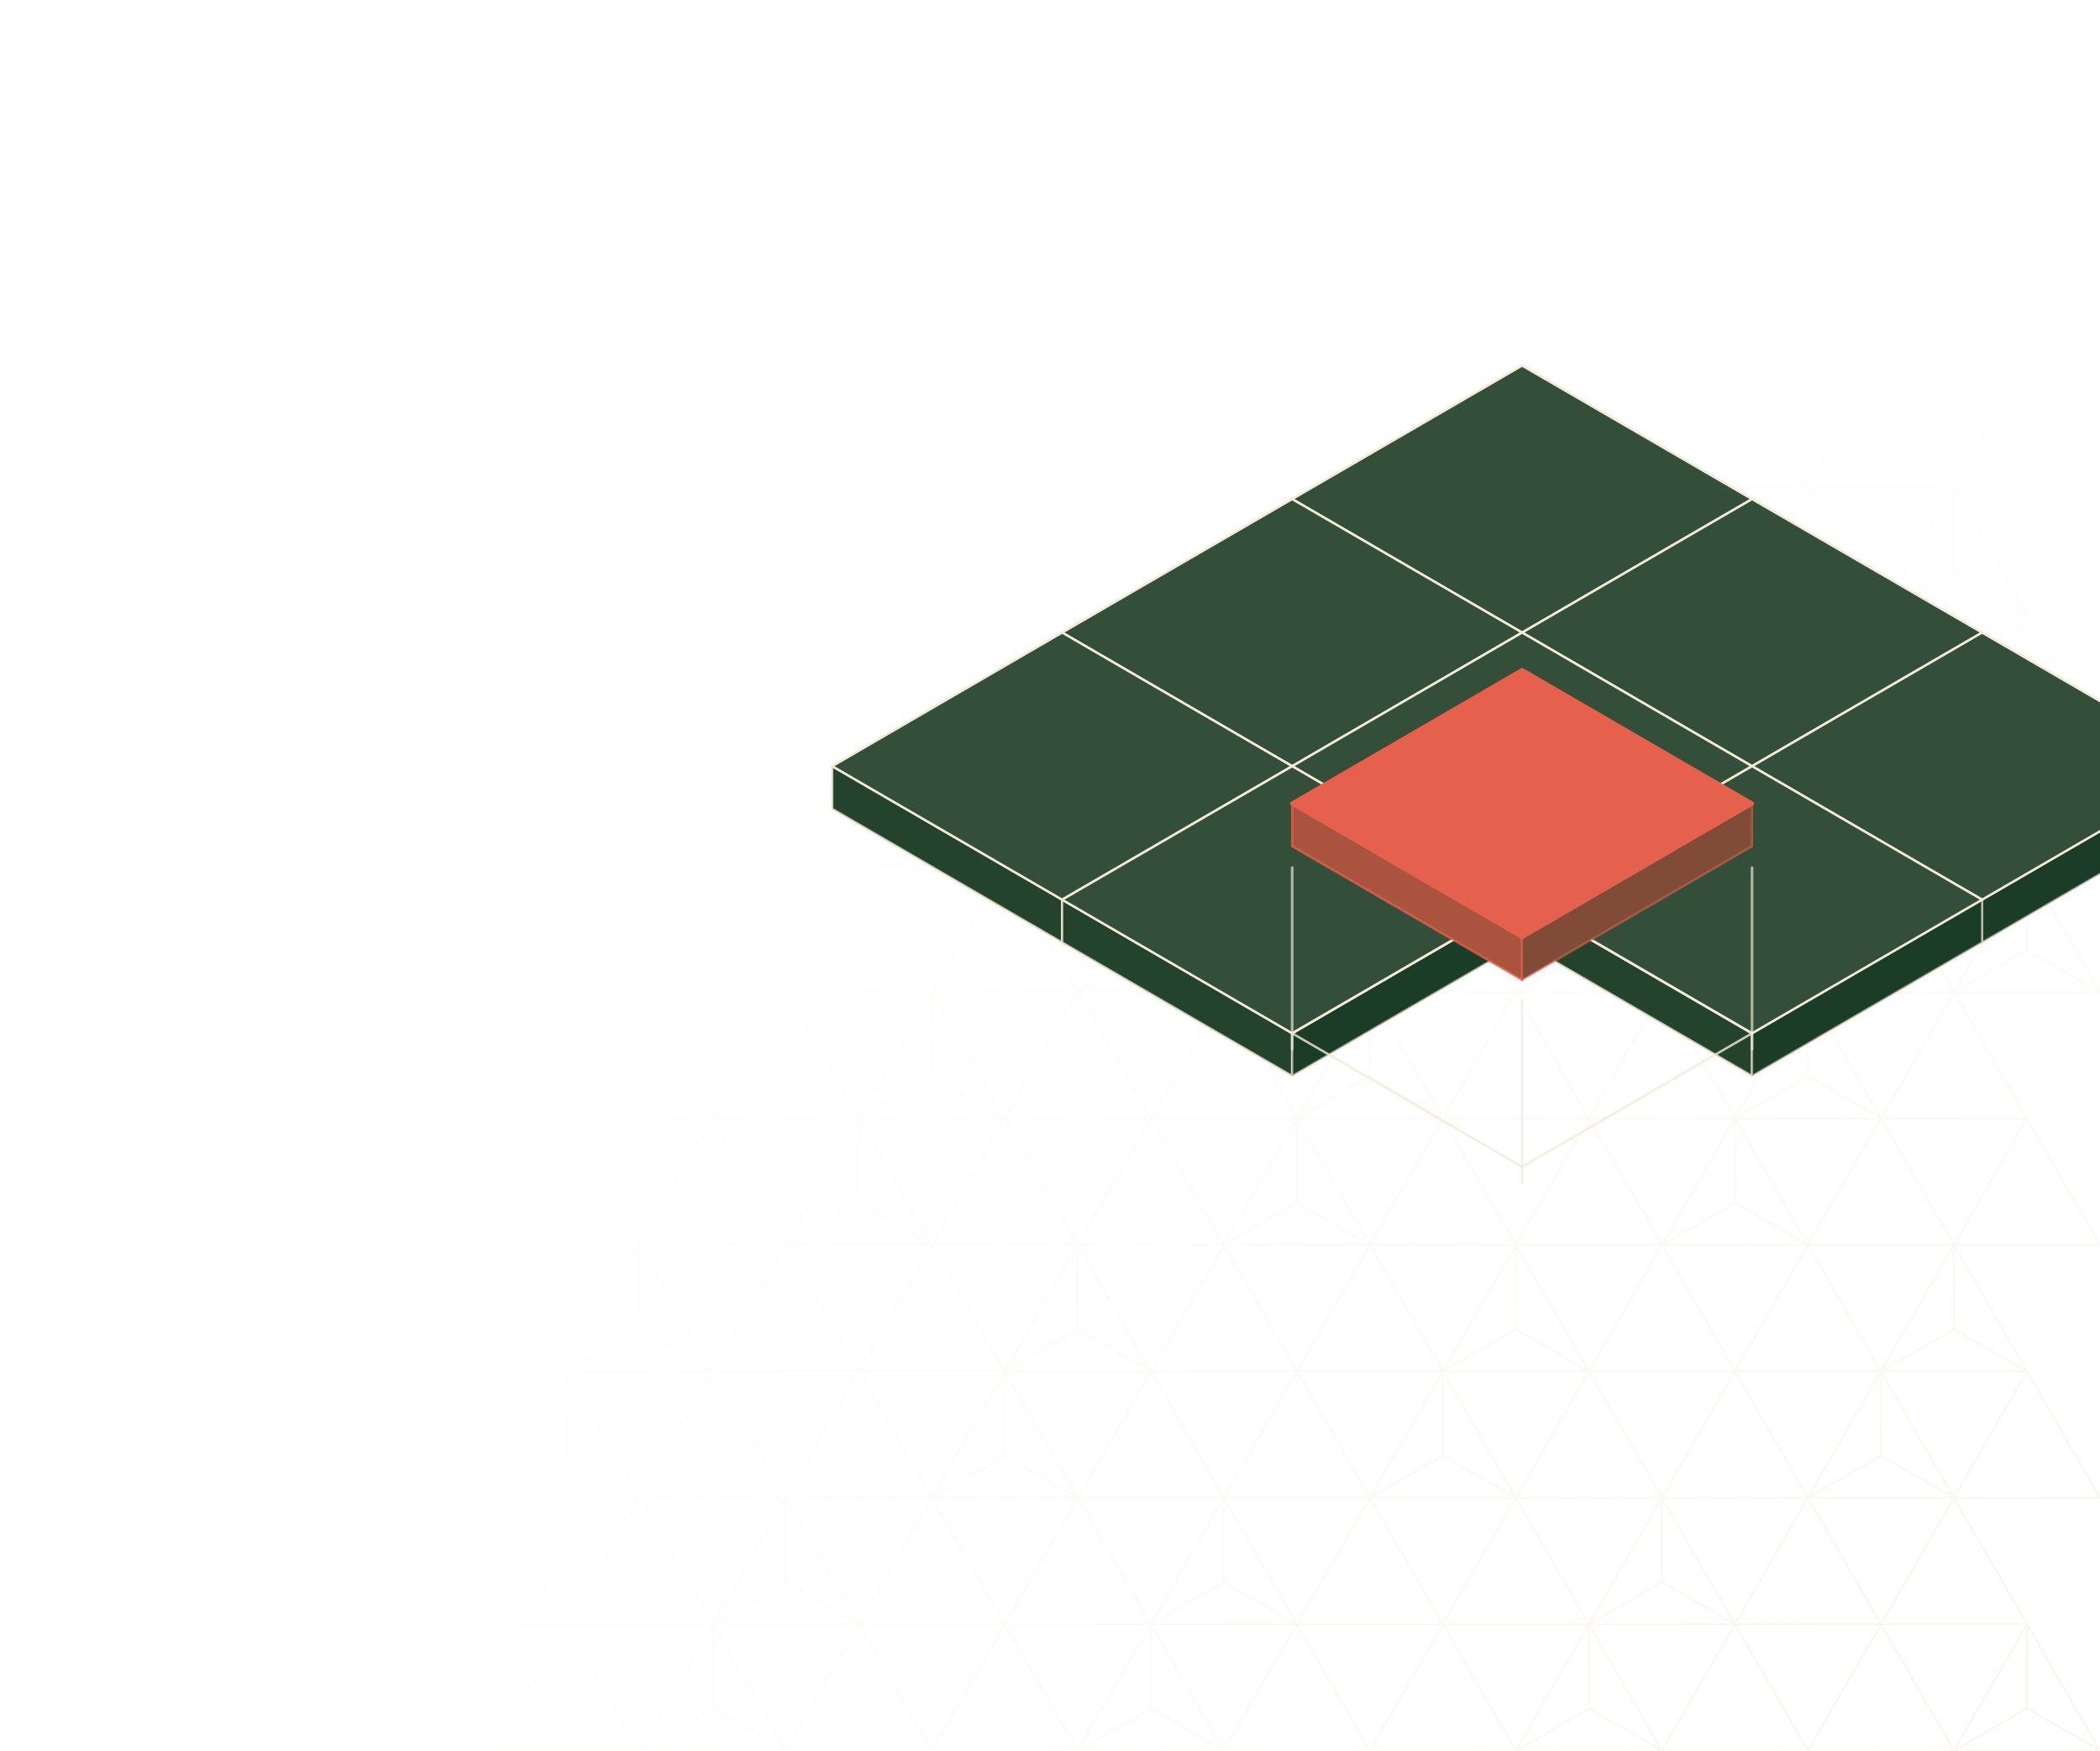
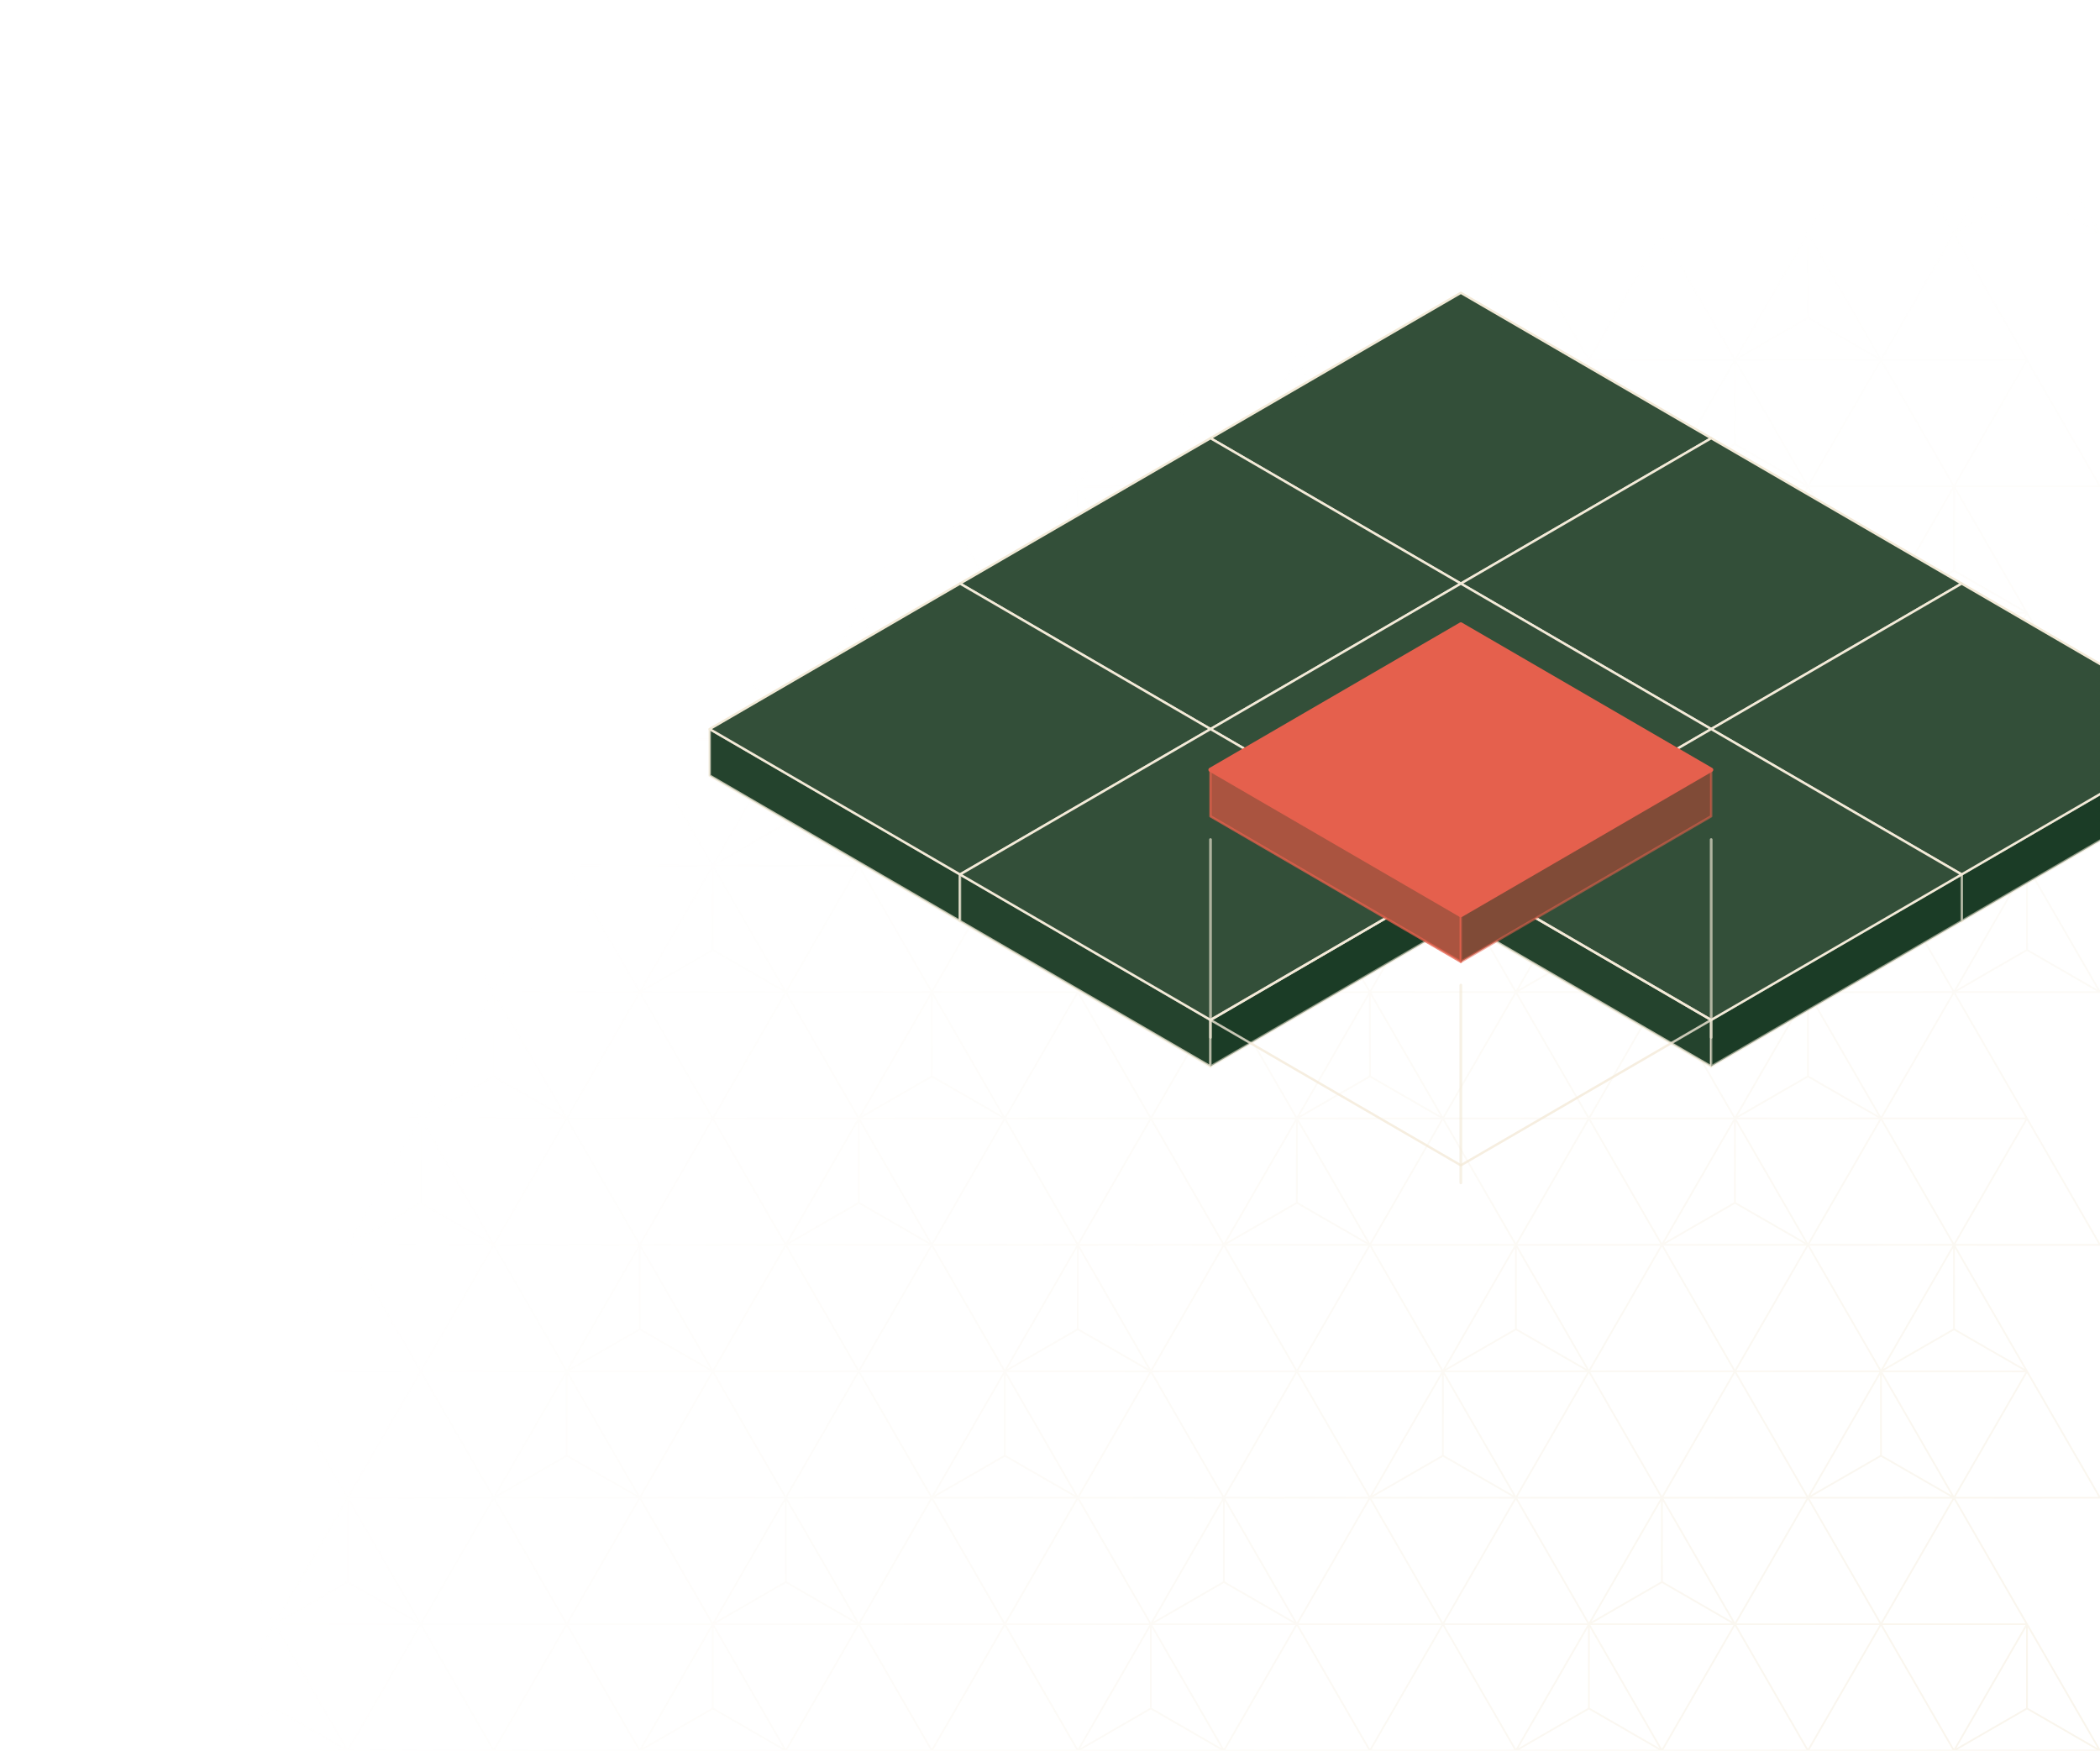
<svg xmlns="http://www.w3.org/2000/svg" width="1697" height="1415" viewBox="0 0 1697 1415" fill="none">
  <defs>
    <radialGradient id="fade" cx="1" cy="1" r="1.05" gradientUnits="objectBoundingBox">
      <stop offset="0" stop-color="#fff" stop-opacity="0.5" />
      <stop offset="0.45" stop-color="#fff" stop-opacity="0.22" />
      <stop offset="0.85" stop-color="#fff" stop-opacity="0" />
    </radialGradient>
    <mask id="m">
      <rect width="1697" height="1415" fill="url(#fade)" />
    </mask>
  </defs>
  <g mask="url(#m)" stroke="#f3ead8" stroke-width="1.4" stroke-linecap="round">
    <path d="M1697 1415L1579 1415 M1579 1415L1638 1312.8 M1638 1312.8L1697 1415 M1697 1415L1638 1380.9 M1579 1415L1638 1380.9 M1638 1312.8L1638 1380.9 M1579 1415L1461 1415 M1461 1415L1520 1312.8 M1520 1312.8L1579 1415 M1461 1415L1343 1415 M1343 1415L1402 1312.8 M1402 1312.8L1461 1415 M1343 1415L1225 1415 M1225 1415L1284 1312.8 M1284 1312.8L1343 1415 M1343 1415L1284 1380.9 M1225 1415L1284 1380.9 M1284 1312.8L1284 1380.9 M1225 1415L1107 1415 M1107 1415L1166 1312.8 M1166 1312.8L1225 1415 M1107 1415L989 1415 M989 1415L1048 1312.8 M1048 1312.8L1107 1415 M989 1415L871 1415 M871 1415L930 1312.8 M930 1312.8L989 1415 M989 1415L930 1380.9 M871 1415L930 1380.9 M930 1312.8L930 1380.9 M871 1415L753 1415 M753 1415L812 1312.8 M812 1312.8L871 1415 M753 1415L635 1415 M635 1415L694 1312.8 M694 1312.8L753 1415 M635 1415L517 1415 M517 1415L576 1312.8 M576 1312.8L635 1415 M635 1415L576 1380.9 M517 1415L576 1380.9 M576 1312.8L576 1380.9 M517 1415L399 1415 M399 1415L458 1312.8 M458 1312.8L517 1415 M399 1415L281 1415 M281 1415L340 1312.8 M340 1312.8L399 1415 M281 1415L163 1415 M163 1415L222 1312.8 M222 1312.8L281 1415 M281 1415L222 1380.9 M163 1415L222 1380.9 M222 1312.8L222 1380.9 M163 1415L45 1415 M45 1415L104 1312.8 M104 1312.8L163 1415 M45 1415L-73 1415 M-73 1415L-14 1312.8 M-14 1312.8L45 1415 M-73 1415L-191 1415 M-191 1415L-132 1312.8 M-132 1312.8L-73 1415 M-73 1415L-132 1380.9 M-191 1415L-132 1380.9 M-132 1312.8L-132 1380.9 M-191 1415L-309 1415 M-309 1415L-250 1312.8 M-250 1312.8L-191 1415 M1638 1312.8L1520 1312.8 M1520 1312.8L1579 1210.6 M1579 1210.6L1638 1312.8 M1520 1312.8L1402 1312.8 M1402 1312.8L1461 1210.6 M1461 1210.6L1520 1312.8 M1402 1312.8L1284 1312.8 M1284 1312.8L1343 1210.6 M1343 1210.6L1402 1312.8 M1402 1312.8L1343 1278.7 M1284 1312.8L1343 1278.7 M1343 1210.6L1343 1278.7 M1284 1312.8L1166 1312.8 M1166 1312.8L1225 1210.6 M1225 1210.6L1284 1312.8 M1166 1312.8L1048 1312.8 M1048 1312.8L1107 1210.6 M1107 1210.6L1166 1312.8 M1048 1312.8L930 1312.8 M930 1312.8L989 1210.6 M989 1210.6L1048 1312.8 M1048 1312.8L989 1278.7 M930 1312.8L989 1278.7 M989 1210.6L989 1278.7 M930 1312.8L812 1312.8 M812 1312.8L871 1210.6 M871 1210.6L930 1312.8 M812 1312.8L694 1312.8 M694 1312.8L753 1210.6 M753 1210.6L812 1312.8 M694 1312.8L576 1312.8 M576 1312.8L635 1210.6 M635 1210.6L694 1312.8 M694 1312.8L635 1278.7 M576 1312.8L635 1278.7 M635 1210.6L635 1278.7 M576 1312.8L458 1312.8 M458 1312.8L517 1210.6 M517 1210.6L576 1312.8 M458 1312.8L340 1312.8 M340 1312.8L399 1210.6 M399 1210.6L458 1312.8 M340 1312.8L222 1312.8 M222 1312.8L281 1210.6 M281 1210.6L340 1312.8 M340 1312.8L281 1278.7 M222 1312.8L281 1278.7 M281 1210.6L281 1278.7 M222 1312.8L104 1312.8 M104 1312.8L163 1210.6 M163 1210.6L222 1312.8 M104 1312.8L-14 1312.8 M-14 1312.8L45 1210.6 M45 1210.6L104 1312.8 M-14 1312.8L-132 1312.8 M-132 1312.8L-73 1210.6 M-73 1210.6L-14 1312.8 M-14 1312.8L-73 1278.7 M-132 1312.8L-73 1278.7 M-73 1210.6L-73 1278.7 M-132 1312.8L-250 1312.8 M-250 1312.8L-191 1210.6 M-191 1210.6L-132 1312.8 M-250 1312.8L-368 1312.8 M-368 1312.8L-309 1210.6 M-309 1210.6L-250 1312.8 M1697 1210.6L1579 1210.6 M1579 1210.6L1638 1108.4 M1638 1108.4L1697 1210.6 M1579 1210.6L1461 1210.6 M1461 1210.6L1520 1108.4 M1520 1108.4L1579 1210.6 M1579 1210.6L1520 1176.6 M1461 1210.6L1520 1176.6 M1520 1108.4L1520 1176.6 M1461 1210.6L1343 1210.6 M1343 1210.6L1402 1108.4 M1402 1108.4L1461 1210.6 M1343 1210.6L1225 1210.6 M1225 1210.6L1284 1108.4 M1284 1108.4L1343 1210.6 M1225 1210.6L1107 1210.6 M1107 1210.6L1166 1108.4 M1166 1108.4L1225 1210.6 M1225 1210.6L1166 1176.6 M1107 1210.6L1166 1176.6 M1166 1108.4L1166 1176.6 M1107 1210.6L989 1210.6 M989 1210.6L1048 1108.4 M1048 1108.4L1107 1210.6 M989 1210.6L871 1210.6 M871 1210.6L930 1108.4 M930 1108.4L989 1210.6 M871 1210.6L753 1210.6 M753 1210.6L812 1108.4 M812 1108.4L871 1210.6 M871 1210.6L812 1176.6 M753 1210.6L812 1176.6 M812 1108.4L812 1176.6 M753 1210.6L635 1210.6 M635 1210.6L694 1108.4 M694 1108.4L753 1210.6 M635 1210.6L517 1210.6 M517 1210.6L576 1108.4 M576 1108.4L635 1210.6 M517 1210.6L399 1210.6 M399 1210.6L458 1108.4 M458 1108.4L517 1210.6 M517 1210.6L458 1176.6 M399 1210.6L458 1176.6 M458 1108.4L458 1176.6 M399 1210.6L281 1210.6 M281 1210.6L340 1108.4 M340 1108.4L399 1210.6 M281 1210.6L163 1210.6 M163 1210.6L222 1108.4 M222 1108.4L281 1210.6 M163 1210.6L45 1210.6 M45 1210.6L104 1108.4 M104 1108.4L163 1210.6 M163 1210.6L104 1176.6 M45 1210.6L104 1176.6 M104 1108.4L104 1176.6 M45 1210.6L-73 1210.6 M-73 1210.6L-14 1108.4 M-14 1108.4L45 1210.6 M-73 1210.6L-191 1210.6 M-191 1210.6L-132 1108.4 M-132 1108.4L-73 1210.6 M-191 1210.6L-309 1210.6 M-309 1210.6L-250 1108.4 M-250 1108.4L-191 1210.6 M-191 1210.6L-250 1176.6 M-309 1210.6L-250 1176.6 M-250 1108.4L-250 1176.6 M1638 1108.4L1520 1108.4 M1520 1108.4L1579 1006.2 M1579 1006.2L1638 1108.4 M1638 1108.4L1579 1074.4 M1520 1108.4L1579 1074.4 M1579 1006.2L1579 1074.4 M1520 1108.4L1402 1108.4 M1402 1108.4L1461 1006.2 M1461 1006.2L1520 1108.4 M1402 1108.4L1284 1108.4 M1284 1108.4L1343 1006.2 M1343 1006.2L1402 1108.4 M1284 1108.4L1166 1108.4 M1166 1108.4L1225 1006.2 M1225 1006.2L1284 1108.4 M1284 1108.4L1225 1074.4 M1166 1108.4L1225 1074.4 M1225 1006.2L1225 1074.4 M1166 1108.4L1048 1108.4 M1048 1108.4L1107 1006.2 M1107 1006.2L1166 1108.4 M1048 1108.4L930 1108.4 M930 1108.4L989 1006.2 M989 1006.2L1048 1108.4 M930 1108.4L812 1108.4 M812 1108.4L871 1006.2 M871 1006.2L930 1108.4 M930 1108.4L871 1074.4 M812 1108.4L871 1074.4 M871 1006.2L871 1074.4 M812 1108.4L694 1108.4 M694 1108.4L753 1006.2 M753 1006.2L812 1108.4 M694 1108.4L576 1108.4 M576 1108.4L635 1006.2 M635 1006.2L694 1108.4 M576 1108.4L458 1108.4 M458 1108.4L517 1006.2 M517 1006.2L576 1108.4 M576 1108.4L517 1074.4 M458 1108.4L517 1074.4 M517 1006.2L517 1074.4 M458 1108.4L340 1108.4 M340 1108.4L399 1006.2 M399 1006.2L458 1108.4 M340 1108.4L222 1108.4 M222 1108.4L281 1006.2 M281 1006.2L340 1108.4 M222 1108.4L104 1108.4 M104 1108.4L163 1006.2 M163 1006.2L222 1108.4 M222 1108.4L163 1074.4 M104 1108.4L163 1074.4 M163 1006.2L163 1074.4 M104 1108.4L-14 1108.4 M-14 1108.4L45 1006.2 M45 1006.2L104 1108.4 M-14 1108.4L-132 1108.4 M-132 1108.4L-73 1006.2 M-73 1006.2L-14 1108.4 M-132 1108.4L-250 1108.4 M-250 1108.4L-191 1006.2 M-191 1006.2L-132 1108.4 M-132 1108.4L-191 1074.4 M-250 1108.4L-191 1074.4 M-191 1006.2L-191 1074.4 M-250 1108.4L-368 1108.4 M-368 1108.4L-309 1006.2 M-309 1006.2L-250 1108.4 M1697 1006.2L1579 1006.2 M1579 1006.2L1638 904 M1638 904L1697 1006.2 M1579 1006.2L1461 1006.2 M1461 1006.2L1520 904 M1520 904L1579 1006.2 M1461 1006.2L1343 1006.2 M1343 1006.2L1402 904 M1402 904L1461 1006.2 M1461 1006.2L1402 972.2 M1343 1006.2L1402 972.2 M1402 904L1402 972.2 M1343 1006.2L1225 1006.2 M1225 1006.2L1284 904 M1284 904L1343 1006.2 M1225 1006.2L1107 1006.2 M1107 1006.2L1166 904 M1166 904L1225 1006.2 M1107 1006.2L989 1006.2 M989 1006.2L1048 904 M1048 904L1107 1006.2 M1107 1006.2L1048 972.2 M989 1006.2L1048 972.2 M1048 904L1048 972.2 M989 1006.2L871 1006.2 M871 1006.2L930 904 M930 904L989 1006.2 M871 1006.2L753 1006.2 M753 1006.2L812 904 M812 904L871 1006.2 M753 1006.2L635 1006.2 M635 1006.2L694 904 M694 904L753 1006.2 M753 1006.2L694 972.2 M635 1006.2L694 972.2 M694 904L694 972.2 M635 1006.2L517 1006.2 M517 1006.2L576 904 M576 904L635 1006.2 M517 1006.2L399 1006.2 M399 1006.2L458 904 M458 904L517 1006.2 M399 1006.2L281 1006.2 M281 1006.2L340 904 M340 904L399 1006.2 M399 1006.2L340 972.2 M281 1006.2L340 972.2 M340 904L340 972.2 M281 1006.2L163 1006.2 M163 1006.2L222 904 M222 904L281 1006.2 M163 1006.2L45 1006.2 M45 1006.2L104 904 M104 904L163 1006.2 M45 1006.2L-73 1006.2 M-73 1006.2L-14 904 M-14 904L45 1006.2 M45 1006.2L-14 972.2 M-73 1006.2L-14 972.2 M-14 904L-14 972.2 M-73 1006.2L-191 1006.2 M-191 1006.2L-132 904 M-132 904L-73 1006.2 M-191 1006.2L-309 1006.2 M-309 1006.2L-250 904 M-250 904L-191 1006.2 M1638 904L1520 904 M1520 904L1579 801.9 M1579 801.9L1638 904 M1520 904L1402 904 M1402 904L1461 801.9 M1461 801.9L1520 904 M1520 904L1461 870 M1402 904L1461 870 M1461 801.9L1461 870 M1402 904L1284 904 M1284 904L1343 801.9 M1343 801.9L1402 904 M1284 904L1166 904 M1166 904L1225 801.9 M1225 801.9L1284 904 M1166 904L1048 904 M1048 904L1107 801.9 M1107 801.9L1166 904 M1166 904L1107 870 M1048 904L1107 870 M1107 801.9L1107 870 M1048 904L930 904 M930 904L989 801.9 M989 801.9L1048 904 M930 904L812 904 M812 904L871 801.9 M871 801.9L930 904 M812 904L694 904 M694 904L753 801.9 M753 801.9L812 904 M812 904L753 870 M694 904L753 870 M753 801.9L753 870 M694 904L576 904 M576 904L635 801.9 M635 801.9L694 904 M576 904L458 904 M458 904L517 801.9 M517 801.9L576 904 M458 904L340 904 M340 904L399 801.9 M399 801.9L458 904 M458 904L399 870 M340 904L399 870 M399 801.9L399 870 M340 904L222 904 M222 904L281 801.9 M281 801.9L340 904 M222 904L104 904 M104 904L163 801.9 M163 801.9L222 904 M104 904L-14 904 M-14 904L45 801.9 M45 801.9L104 904 M104 904L45 870 M-14 904L45 870 M45 801.9L45 870 M-14 904L-132 904 M-132 904L-73 801.9 M-73 801.9L-14 904 M-132 904L-250 904 M-250 904L-191 801.9 M-191 801.9L-132 904 M-250 904L-368 904 M-368 904L-309 801.9 M-309 801.9L-250 904 M-250 904L-309 870 M-368 904L-309 870 M-309 801.9L-309 870 M1697 801.9L1579 801.9 M1579 801.9L1638 699.7 M1638 699.7L1697 801.9 M1697 801.9L1638 767.8 M1579 801.9L1638 767.8 M1638 699.7L1638 767.8 M1579 801.9L1461 801.9 M1461 801.9L1520 699.7 M1520 699.7L1579 801.9 M1461 801.9L1343 801.9 M1343 801.9L1402 699.7 M1402 699.7L1461 801.9 M1343 801.9L1225 801.9 M1225 801.9L1284 699.7 M1284 699.7L1343 801.9 M1343 801.9L1284 767.8 M1225 801.9L1284 767.8 M1284 699.7L1284 767.8 M1225 801.9L1107 801.9 M1107 801.9L1166 699.7 M1166 699.7L1225 801.9 M1107 801.9L989 801.9 M989 801.9L1048 699.7 M1048 699.7L1107 801.9 M989 801.9L871 801.9 M871 801.9L930 699.7 M930 699.7L989 801.9 M989 801.9L930 767.8 M871 801.9L930 767.8 M930 699.7L930 767.8 M871 801.9L753 801.9 M753 801.9L812 699.7 M812 699.7L871 801.9 M753 801.9L635 801.9 M635 801.9L694 699.7 M694 699.7L753 801.9 M635 801.9L517 801.9 M517 801.9L576 699.7 M576 699.7L635 801.9 M635 801.9L576 767.8 M517 801.9L576 767.8 M576 699.7L576 767.8 M517 801.9L399 801.9 M399 801.9L458 699.7 M458 699.7L517 801.9 M399 801.9L281 801.9 M281 801.9L340 699.7 M340 699.7L399 801.9 M281 801.9L163 801.9 M163 801.9L222 699.7 M222 699.7L281 801.9 M281 801.9L222 767.8 M163 801.9L222 767.8 M222 699.7L222 767.8 M163 801.9L45 801.9 M45 801.9L104 699.7 M104 699.7L163 801.9 M45 801.9L-73 801.9 M-73 801.9L-14 699.7 M-14 699.7L45 801.9 M-73 801.9L-191 801.9 M-191 801.9L-132 699.7 M-132 699.7L-73 801.9 M-73 801.9L-132 767.8 M-191 801.9L-132 767.8 M-132 699.7L-132 767.8 M-191 801.9L-309 801.9 M-309 801.9L-250 699.7 M-250 699.7L-191 801.9 M1638 699.7L1520 699.7 M1520 699.7L1579 597.5 M1579 597.5L1638 699.7 M1520 699.7L1402 699.7 M1402 699.7L1461 597.5 M1461 597.5L1520 699.7 M1402 699.7L1284 699.7 M1284 699.7L1343 597.5 M1343 597.5L1402 699.7 M1402 699.7L1343 665.6 M1284 699.7L1343 665.6 M1343 597.5L1343 665.6 M1284 699.7L1166 699.7 M1166 699.7L1225 597.5 M1225 597.5L1284 699.7 M1166 699.7L1048 699.7 M1048 699.7L1107 597.5 M1107 597.5L1166 699.7 M1048 699.7L930 699.7 M930 699.7L989 597.5 M989 597.5L1048 699.7 M1048 699.7L989 665.6 M930 699.7L989 665.6 M989 597.5L989 665.6 M930 699.7L812 699.7 M812 699.7L871 597.5 M871 597.5L930 699.7 M812 699.7L694 699.7 M694 699.7L753 597.5 M753 597.5L812 699.7 M694 699.7L576 699.7 M576 699.7L635 597.5 M635 597.5L694 699.7 M694 699.7L635 665.6 M576 699.7L635 665.6 M635 597.5L635 665.6 M576 699.7L458 699.7 M458 699.7L517 597.5 M517 597.5L576 699.7 M458 699.7L340 699.7 M340 699.7L399 597.5 M399 597.5L458 699.7 M340 699.7L222 699.7 M222 699.7L281 597.5 M281 597.5L340 699.7 M340 699.7L281 665.6 M222 699.7L281 665.6 M281 597.5L281 665.6 M222 699.7L104 699.7 M104 699.7L163 597.5 M163 597.5L222 699.7 M104 699.7L-14 699.7 M-14 699.7L45 597.5 M45 597.5L104 699.7 M-14 699.7L-132 699.7 M-132 699.7L-73 597.5 M-73 597.5L-14 699.7 M-14 699.7L-73 665.6 M-132 699.7L-73 665.6 M-73 597.5L-73 665.6 M-132 699.7L-250 699.7 M-250 699.7L-191 597.5 M-191 597.5L-132 699.7 M-250 699.7L-368 699.7 M-368 699.7L-309 597.5 M-309 597.5L-250 699.7 M1697 597.5L1579 597.5 M1579 597.5L1638 495.3 M1638 495.3L1697 597.5 M1579 597.5L1461 597.5 M1461 597.5L1520 495.3 M1520 495.3L1579 597.5 M1579 597.5L1520 563.4 M1461 597.5L1520 563.4 M1520 495.3L1520 563.4 M1461 597.5L1343 597.5 M1343 597.5L1402 495.3 M1402 495.3L1461 597.5 M1343 597.5L1225 597.5 M1225 597.5L1284 495.3 M1284 495.3L1343 597.5 M1225 597.5L1107 597.5 M1107 597.5L1166 495.3 M1166 495.3L1225 597.5 M1225 597.5L1166 563.4 M1107 597.5L1166 563.4 M1166 495.3L1166 563.4 M1107 597.5L989 597.5 M989 597.5L1048 495.3 M1048 495.3L1107 597.5 M989 597.5L871 597.5 M871 597.5L930 495.3 M930 495.3L989 597.5 M871 597.5L753 597.5 M753 597.5L812 495.3 M812 495.3L871 597.5 M871 597.5L812 563.4 M753 597.5L812 563.4 M812 495.3L812 563.4 M753 597.5L635 597.5 M635 597.5L694 495.3 M694 495.3L753 597.5 M635 597.5L517 597.5 M517 597.5L576 495.3 M576 495.3L635 597.5 M517 597.5L399 597.5 M399 597.5L458 495.3 M458 495.3L517 597.5 M517 597.5L458 563.4 M399 597.5L458 563.4 M458 495.3L458 563.4 M399 597.5L281 597.5 M281 597.5L340 495.3 M340 495.3L399 597.5 M281 597.5L163 597.5 M163 597.5L222 495.3 M222 495.3L281 597.5 M163 597.5L45 597.5 M45 597.5L104 495.3 M104 495.3L163 597.5 M163 597.5L104 563.4 M45 597.5L104 563.4 M104 495.3L104 563.4 M45 597.5L-73 597.5 M-73 597.5L-14 495.3 M-14 495.3L45 597.5 M-73 597.5L-191 597.5 M-191 597.5L-132 495.3 M-132 495.3L-73 597.5 M-191 597.5L-309 597.5 M-309 597.5L-250 495.3 M-250 495.3L-191 597.5 M-191 597.5L-250 563.4 M-309 597.5L-250 563.4 M-250 495.3L-250 563.4 M1638 495.3L1520 495.3 M1520 495.3L1579 393.1 M1579 393.1L1638 495.3 M1638 495.3L1579 461.2 M1520 495.3L1579 461.2 M1579 393.1L1579 461.2 M1520 495.3L1402 495.3 M1402 495.3L1461 393.1 M1461 393.1L1520 495.3 M1402 495.3L1284 495.3 M1284 495.3L1343 393.1 M1343 393.1L1402 495.3 M1284 495.3L1166 495.3 M1166 495.3L1225 393.1 M1225 393.1L1284 495.3 M1284 495.3L1225 461.2 M1166 495.3L1225 461.2 M1225 393.1L1225 461.2 M1166 495.3L1048 495.3 M1048 495.3L1107 393.1 M1107 393.1L1166 495.3 M1048 495.3L930 495.3 M930 495.3L989 393.1 M989 393.1L1048 495.3 M930 495.3L812 495.3 M812 495.3L871 393.1 M871 393.1L930 495.3 M930 495.3L871 461.2 M812 495.3L871 461.2 M871 393.1L871 461.2 M812 495.3L694 495.3 M694 495.3L753 393.1 M753 393.1L812 495.3 M694 495.3L576 495.3 M576 495.3L635 393.1 M635 393.1L694 495.3 M576 495.3L458 495.3 M458 495.3L517 393.1 M517 393.1L576 495.3 M576 495.3L517 461.2 M458 495.3L517 461.2 M517 393.1L517 461.2 M458 495.3L340 495.3 M340 495.3L399 393.1 M399 393.1L458 495.3 M340 495.3L222 495.3 M222 495.3L281 393.1 M281 393.1L340 495.3 M222 495.3L104 495.3 M104 495.3L163 393.1 M163 393.1L222 495.3 M222 495.3L163 461.2 M104 495.3L163 461.2 M163 393.1L163 461.2 M104 495.3L-14 495.3 M-14 495.3L45 393.1 M45 393.1L104 495.3 M-14 495.3L-132 495.3 M-132 495.3L-73 393.1 M-73 393.1L-14 495.3 M-132 495.3L-250 495.3 M-250 495.3L-191 393.1 M-191 393.1L-132 495.3 M-132 495.3L-191 461.2 M-250 495.3L-191 461.2 M-191 393.1L-191 461.2 M-250 495.3L-368 495.3 M-368 495.3L-309 393.1 M-309 393.1L-250 495.3 M1697 393.1L1579 393.1 M1579 393.1L1638 290.9 M1638 290.9L1697 393.1 M1579 393.1L1461 393.1 M1461 393.1L1520 290.9 M1520 290.9L1579 393.1 M1461 393.1L1343 393.1 M1343 393.1L1402 290.9 M1402 290.9L1461 393.1 M1461 393.1L1402 359 M1343 393.1L1402 359 M1402 290.9L1402 359 M1343 393.1L1225 393.1 M1225 393.1L1284 290.9 M1284 290.9L1343 393.1 M1225 393.1L1107 393.1 M1107 393.1L1166 290.9 M1166 290.9L1225 393.1 M1107 393.1L989 393.1 M989 393.1L1048 290.9 M1048 290.9L1107 393.1 M1107 393.1L1048 359 M989 393.1L1048 359 M1048 290.9L1048 359 M989 393.1L871 393.1 M871 393.1L930 290.9 M930 290.9L989 393.1 M871 393.1L753 393.1 M753 393.1L812 290.9 M812 290.9L871 393.1 M753 393.1L635 393.1 M635 393.1L694 290.9 M694 290.9L753 393.1 M753 393.1L694 359 M635 393.1L694 359 M694 290.9L694 359 M635 393.1L517 393.1 M517 393.1L576 290.9 M576 290.9L635 393.1 M517 393.1L399 393.1 M399 393.1L458 290.9 M458 290.9L517 393.1 M399 393.1L281 393.1 M281 393.1L340 290.9 M340 290.9L399 393.1 M399 393.1L340 359 M281 393.1L340 359 M340 290.9L340 359 M281 393.1L163 393.1 M163 393.1L222 290.9 M222 290.9L281 393.1 M163 393.1L45 393.1 M45 393.1L104 290.9 M104 290.9L163 393.1 M45 393.1L-73 393.1 M-73 393.1L-14 290.9 M-14 290.9L45 393.1 M45 393.1L-14 359 M-73 393.1L-14 359 M-14 290.9L-14 359 M-73 393.1L-191 393.1 M-191 393.1L-132 290.9 M-132 290.9L-73 393.1 M-191 393.1L-309 393.1 M-309 393.1L-250 290.9 M-250 290.9L-191 393.1 M1638 290.9L1520 290.9 M1520 290.9L1579 188.7 M1579 188.7L1638 290.9 M1520 290.9L1402 290.9 M1402 290.9L1461 188.7 M1461 188.7L1520 290.9 M1520 290.9L1461 256.8 M1402 290.9L1461 256.8 M1461 188.7L1461 256.8 M1402 290.9L1284 290.9 M1284 290.9L1343 188.7 M1343 188.7L1402 290.9 M1284 290.9L1166 290.9 M1166 290.9L1225 188.7 M1225 188.7L1284 290.9 M1166 290.9L1048 290.9 M1048 290.9L1107 188.7 M1107 188.7L1166 290.9 M1166 290.9L1107 256.8 M1048 290.9L1107 256.8 M1107 188.7L1107 256.8 M1048 290.9L930 290.9 M930 290.9L989 188.7 M989 188.7L1048 290.9 M930 290.9L812 290.9 M812 290.9L871 188.7 M871 188.7L930 290.9 M812 290.9L694 290.9 M694 290.9L753 188.7 M753 188.7L812 290.9 M812 290.9L753 256.8 M694 290.9L753 256.8 M753 188.7L753 256.8 M694 290.9L576 290.9 M576 290.9L635 188.7 M635 188.7L694 290.9 M576 290.9L458 290.9 M458 290.9L517 188.7 M517 188.7L576 290.9 M458 290.9L340 290.9 M340 290.9L399 188.7 M399 188.7L458 290.9 M458 290.9L399 256.8 M340 290.9L399 256.8 M399 188.7L399 256.8 M340 290.9L222 290.9 M222 290.9L281 188.7 M281 188.7L340 290.9 M222 290.9L104 290.9 M104 290.9L163 188.7 M163 188.7L222 290.9 M104 290.9L-14 290.9 M-14 290.9L45 188.7 M45 188.7L104 290.9 M104 290.9L45 256.8 M-14 290.9L45 256.8 M45 188.7L45 256.8 M-14 290.9L-132 290.9 M-132 290.9L-73 188.7 M-73 188.7L-14 290.9 M-132 290.9L-250 290.9 M-250 290.9L-191 188.7 M-191 188.7L-132 290.9 M-250 290.9L-368 290.9 M-368 290.9L-309 188.7 M-309 188.7L-250 290.9 M-250 290.9L-309 256.8 M-368 290.9L-309 256.8 M-309 188.7L-309 256.8 M1697 188.7L1579 188.7 M1579 188.7L1638 86.5 M1638 86.5L1697 188.7 M1697 188.7L1638 154.6 M1579 188.7L1638 154.6 M1638 86.5L1638 154.6 M1579 188.7L1461 188.7 M1461 188.7L1520 86.5 M1520 86.5L1579 188.7 M1461 188.7L1343 188.7 M1343 188.7L1402 86.5 M1402 86.5L1461 188.7 M1343 188.7L1225 188.7 M1225 188.7L1284 86.5 M1284 86.5L1343 188.7 M1343 188.7L1284 154.6 M1225 188.7L1284 154.6 M1284 86.5L1284 154.6 M1225 188.7L1107 188.7 M1107 188.7L1166 86.5 M1166 86.5L1225 188.7 M1107 188.7L989 188.7 M989 188.7L1048 86.5 M1048 86.5L1107 188.7 M989 188.7L871 188.7 M871 188.7L930 86.5 M930 86.5L989 188.7 M989 188.7L930 154.6 M871 188.7L930 154.6 M930 86.5L930 154.6 M871 188.7L753 188.7 M753 188.7L812 86.5 M812 86.5L871 188.7 M753 188.7L635 188.7 M635 188.7L694 86.5 M694 86.5L753 188.7 M635 188.7L517 188.7 M517 188.7L576 86.5 M576 86.5L635 188.7 M635 188.7L576 154.6 M517 188.7L576 154.6 M576 86.5L576 154.6 M517 188.7L399 188.7 M399 188.7L458 86.5 M458 86.5L517 188.7 M399 188.7L281 188.7 M281 188.7L340 86.5 M340 86.5L399 188.7 M281 188.7L163 188.7 M163 188.7L222 86.5 M222 86.5L281 188.7 M281 188.7L222 154.6 M163 188.7L222 154.6 M222 86.5L222 154.6 M163 188.7L45 188.7 M45 188.7L104 86.5 M104 86.5L163 188.7 M45 188.7L-73 188.7 M-73 188.7L-14 86.5 M-14 86.5L45 188.7 M-73 188.7L-191 188.7 M-191 188.7L-132 86.5 M-132 86.5L-73 188.7 M-73 188.7L-132 154.6 M-191 188.7L-132 154.6 M-132 86.5L-132 154.6 M-191 188.7L-309 188.7 M-309 188.7L-250 86.5 M-250 86.5L-191 188.7 M1638 86.5L1520 86.5 M1520 86.5L1579 -15.7 M1579 -15.7L1638 86.5 M1520 86.5L1402 86.5 M1402 86.5L1461 -15.7 M1461 -15.7L1520 86.5 M1402 86.5L1284 86.5 M1284 86.5L1343 -15.7 M1343 -15.7L1402 86.5 M1402 86.5L1343 52.5 M1284 86.5L1343 52.5 M1343 -15.7L1343 52.5 M1284 86.5L1166 86.5 M1166 86.5L1225 -15.7 M1225 -15.7L1284 86.5 M1166 86.5L1048 86.5 M1048 86.5L1107 -15.7 M1107 -15.7L1166 86.5 M1048 86.5L930 86.5 M930 86.5L989 -15.7 M989 -15.7L1048 86.5 M1048 86.5L989 52.5 M930 86.5L989 52.5 M989 -15.7L989 52.5 M930 86.5L812 86.5 M812 86.5L871 -15.7 M871 -15.7L930 86.5 M812 86.5L694 86.5 M694 86.5L753 -15.7 M753 -15.7L812 86.5 M694 86.5L576 86.5 M576 86.5L635 -15.7 M635 -15.7L694 86.5 M694 86.5L635 52.5 M576 86.5L635 52.5 M635 -15.7L635 52.5 M576 86.5L458 86.5 M458 86.5L517 -15.7 M517 -15.7L576 86.5 M458 86.5L340 86.5 M340 86.5L399 -15.7 M399 -15.7L458 86.5 M340 86.5L222 86.5 M222 86.5L281 -15.7 M281 -15.7L340 86.5 M340 86.5L281 52.5 M222 86.5L281 52.5 M281 -15.7L281 52.5 M222 86.5L104 86.5 M104 86.5L163 -15.7 M163 -15.7L222 86.5 M104 86.5L-14 86.5 M-14 86.5L45 -15.7 M45 -15.7L104 86.5 M-14 86.5L-132 86.5 M-132 86.5L-73 -15.7 M-73 -15.7L-14 86.5 M-14 86.5L-73 52.5 M-132 86.5L-73 52.5 M-73 -15.7L-73 52.5 M-132 86.5L-250 86.5 M-250 86.5L-191 -15.7 M-191 -15.7L-132 86.5 M-250 86.5L-368 86.5 M-368 86.5L-309 -15.7 M-309 -15.7L-250 86.5 M1697 -15.7L1579 -15.7 M1579 -15.7L1638 -117.9 M1638 -117.9L1697 -15.7 M1579 -15.7L1461 -15.7 M1461 -15.7L1520 -117.9 M1520 -117.9L1579 -15.7 M1579 -15.7L1520 -49.7 M1461 -15.7L1520 -49.7 M1520 -117.9L1520 -49.7 M1461 -15.7L1343 -15.7 M1343 -15.7L1402 -117.9 M1402 -117.9L1461 -15.7 M1343 -15.7L1225 -15.7 M1225 -15.7L1284 -117.9 M1284 -117.9L1343 -15.7 M1225 -15.7L1107 -15.7 M1107 -15.7L1166 -117.9 M1166 -117.9L1225 -15.7 M1225 -15.7L1166 -49.7 M1107 -15.7L1166 -49.7 M1166 -117.9L1166 -49.7 M1107 -15.7L989 -15.7 M989 -15.7L1048 -117.9 M1048 -117.9L1107 -15.7 M989 -15.7L871 -15.7 M871 -15.7L930 -117.9 M930 -117.9L989 -15.7 M871 -15.7L753 -15.7 M753 -15.7L812 -117.9 M812 -117.9L871 -15.7 M871 -15.7L812 -49.7 M753 -15.7L812 -49.7 M812 -117.9L812 -49.7 M753 -15.7L635 -15.7 M635 -15.7L694 -117.9 M694 -117.9L753 -15.7 M635 -15.7L517 -15.7 M517 -15.7L576 -117.9 M576 -117.9L635 -15.7 M517 -15.7L399 -15.7 M399 -15.7L458 -117.9 M458 -117.9L517 -15.7 M517 -15.7L458 -49.7 M399 -15.7L458 -49.7 M458 -117.9L458 -49.7 M399 -15.7L281 -15.7 M281 -15.7L340 -117.9 M340 -117.9L399 -15.7 M281 -15.7L163 -15.7 M163 -15.7L222 -117.9 M222 -117.9L281 -15.7 M163 -15.7L45 -15.7 M45 -15.7L104 -117.9 M104 -117.9L163 -15.7 M163 -15.7L104 -49.7 M45 -15.7L104 -49.7 M104 -117.9L104 -49.7 M45 -15.7L-73 -15.7 M-73 -15.7L-14 -117.9 M-14 -117.9L45 -15.7 M-73 -15.7L-191 -15.7 M-191 -15.7L-132 -117.9 M-132 -117.9L-73 -15.7 M-191 -15.7L-309 -15.7 M-309 -15.7L-250 -117.9 M-250 -117.9L-191 -15.7 M-191 -15.7L-250 -49.7 M-309 -15.7L-250 -49.7 M-250 -117.9L-250 -49.7" />
  </g>
  <g fill="none" stroke-linecap="round" stroke-linejoin="round">
-     <polygon points="1044.2,403.4 1230.0,511.3 1230.0,545.9 1044.2,437.9" fill="#24432d" stroke="#f3ead8" stroke-width="1.9" stroke-opacity="0.75" />
-     <polygon points="1415.8,403.4 1230.0,511.3 1230.0,545.9 1415.8,437.9" fill="#1b3c26" stroke="#f3ead8" stroke-width="1.9" stroke-opacity="0.55" />
-     <polygon points="1230.0,295.5 1415.8,403.4 1230.0,511.3 1044.2,403.4" fill="#334f39" stroke="#f3ead8" stroke-width="1.9" stroke-opacity="1.0" />
-     <polygon points="858.3,511.3 1044.2,619.3 1044.2,653.8 858.3,545.9" fill="#24432d" stroke="#f3ead8" stroke-width="1.9" stroke-opacity="0.75" />
-     <polygon points="1230.0,511.3 1044.2,619.3 1044.2,653.8 1230.0,545.9" fill="#1b3c26" stroke="#f3ead8" stroke-width="1.9" stroke-opacity="0.55" />
-     <polygon points="1044.2,403.4 1230.0,511.3 1044.2,619.3 858.3,511.3" fill="#334f39" stroke="#f3ead8" stroke-width="1.9" stroke-opacity="1.0" />
-     <polygon points="1230.0,511.3 1415.8,619.3 1415.8,653.8 1230.0,545.9" fill="#24432d" stroke="#f3ead8" stroke-width="1.9" stroke-opacity="0.75" />
-     <polygon points="1601.7,511.3 1415.8,619.3 1415.8,653.8 1601.7,545.9" fill="#1b3c26" stroke="#f3ead8" stroke-width="1.9" stroke-opacity="0.55" />
-     <polygon points="1415.8,403.4 1601.7,511.3 1415.8,619.3 1230.0,511.3" fill="#334f39" stroke="#f3ead8" stroke-width="1.9" stroke-opacity="1.0" />
-     <polygon points="672.5,619.3 858.3,727.2 858.3,761.8 672.5,653.8" fill="#24432d" stroke="#f3ead8" stroke-width="1.9" stroke-opacity="0.75" />
-     <polygon points="1044.2,619.3 858.3,727.2 858.3,761.8 1044.2,653.8" fill="#1b3c26" stroke="#f3ead8" stroke-width="1.9" stroke-opacity="0.55" />
-     <polygon points="858.3,511.3 1044.2,619.3 858.3,727.2 672.5,619.3" fill="#334f39" stroke="#f3ead8" stroke-width="1.9" stroke-opacity="1.0" />
-     <polygon points="1044.2,619.3 1230.0,727.2 1230.0,761.8 1044.2,653.8" fill="#24432d" stroke="#f3ead8" stroke-width="1.9" stroke-opacity="0.75" />
-     <polygon points="1415.8,619.3 1230.0,727.2 1230.0,761.8 1415.8,653.8" fill="#1b3c26" stroke="#f3ead8" stroke-width="1.9" stroke-opacity="0.55" />
-     <polygon points="1230.0,511.3 1415.8,619.3 1230.0,727.2 1044.2,619.3" fill="#334f39" stroke="#f3ead8" stroke-width="1.9" stroke-opacity="1.0" />
-     <polygon points="1415.8,619.3 1601.7,727.2 1601.7,761.8 1415.8,653.8" fill="#24432d" stroke="#f3ead8" stroke-width="1.9" stroke-opacity="0.75" />
-     <polygon points="1787.5,619.3 1601.7,727.2 1601.7,761.8 1787.5,653.8" fill="#1b3c26" stroke="#f3ead8" stroke-width="1.9" stroke-opacity="0.55" />
-     <polygon points="1601.7,511.3 1787.5,619.3 1601.7,727.2 1415.8,619.3" fill="#334f39" stroke="#f3ead8" stroke-width="1.9" stroke-opacity="1.0" />
-     <polygon points="858.3,727.2 1044.2,835.2 1044.2,869.7 858.3,761.8" fill="#24432d" stroke="#f3ead8" stroke-width="1.9" stroke-opacity="0.75" />
-     <polygon points="1230.0,727.2 1044.2,835.2 1044.2,869.7 1230.0,761.8" fill="#1b3c26" stroke="#f3ead8" stroke-width="1.9" stroke-opacity="0.55" />
-     <polygon points="1044.2,619.3 1230.0,727.2 1044.2,835.2 858.3,727.2" fill="#334f39" stroke="#f3ead8" stroke-width="1.9" stroke-opacity="1.0" />
-     <polygon points="1230.0,727.2 1415.8,835.2 1415.8,869.7 1230.0,761.8" fill="#24432d" stroke="#f3ead8" stroke-width="1.9" stroke-opacity="0.75" />
-     <polygon points="1601.7,727.2 1415.8,835.2 1415.8,869.7 1601.7,761.8" fill="#1b3c26" stroke="#f3ead8" stroke-width="1.9" stroke-opacity="0.55" />
-     <polygon points="1415.8,619.3 1601.7,727.2 1415.8,835.2 1230.0,727.2" fill="#334f39" stroke="#f3ead8" stroke-width="1.9" stroke-opacity="1.0" />
-     <polygon points="1230.0,727.2 1415.8,835.2 1230.0,943.1 1044.2,835.2" fill="none" stroke="#f3ead8" stroke-width="1.9" stroke-opacity="0.8" />
-     <line x1="1230.0" y1="740.2" x2="1230.0" y2="593.4" stroke="#f3ead8" stroke-width="2.2" stroke-opacity="0.65" />
-     <line x1="1415.8" y1="848.1" x2="1415.8" y2="701.3" stroke="#f3ead8" stroke-width="2.2" stroke-opacity="0.65" />
-     <line x1="1230.0" y1="956.1" x2="1230.0" y2="809.3" stroke="#f3ead8" stroke-width="2.2" stroke-opacity="0.65" />
-     <line x1="1044.2" y1="848.1" x2="1044.2" y2="701.3" stroke="#f3ead8" stroke-width="2.2" stroke-opacity="0.65" />
-     <polygon points="1044.2,649.5 1230.0,757.4 1230.0,792.0 1044.2,684.0" fill="#aa5440" stroke="#e5604d" stroke-width="1.9" stroke-opacity="0.75" />
-     <polygon points="1415.8,649.5 1230.0,757.4 1230.0,792.0 1415.8,684.0" fill="#804b37" stroke="#e5604d" stroke-width="1.9" stroke-opacity="0.55" />
-     <polygon points="1230.0,541.6 1415.8,649.5 1230.0,757.4 1044.2,649.5" fill="#e5604d" stroke="#e5604d" stroke-width="3.4" stroke-opacity="1.0" />
+     <polygon points="978.2,354.2 1180.5,471.7 1180.5,509.4 978.2,391.8" fill="#24432d" stroke="#f3ead8" stroke-width="1.9" stroke-opacity="0.75" />
+     <polygon points="1382.8,354.2 1180.5,471.7 1180.5,509.4 1382.8,391.8" fill="#1b3c26" stroke="#f3ead8" stroke-width="1.9" stroke-opacity="0.55" />
+     <polygon points="1180.5,236.7 1382.8,354.2 1180.5,471.7 978.2,354.2" fill="#334f39" stroke="#f3ead8" stroke-width="1.9" stroke-opacity="1.0" />
+     <polygon points="775.8,471.7 978.2,589.3 978.2,626.9 775.8,509.4" fill="#24432d" stroke="#f3ead8" stroke-width="1.9" stroke-opacity="0.75" />
+     <polygon points="1180.5,471.7 978.2,589.3 978.2,626.9 1180.5,509.4" fill="#1b3c26" stroke="#f3ead8" stroke-width="1.9" stroke-opacity="0.55" />
+     <polygon points="978.2,354.2 1180.5,471.7 978.2,589.3 775.8,471.7" fill="#334f39" stroke="#f3ead8" stroke-width="1.9" stroke-opacity="1.0" />
+     <polygon points="1180.5,471.7 1382.8,589.3 1382.8,626.9 1180.5,509.4" fill="#24432d" stroke="#f3ead8" stroke-width="1.9" stroke-opacity="0.75" />
+     <polygon points="1585.2,471.7 1382.8,589.3 1382.8,626.9 1585.2,509.4" fill="#1b3c26" stroke="#f3ead8" stroke-width="1.9" stroke-opacity="0.55" />
+     <polygon points="1382.8,354.2 1585.2,471.7 1382.8,589.3 1180.5,471.7" fill="#334f39" stroke="#f3ead8" stroke-width="1.9" stroke-opacity="1.0" />
+     <polygon points="573.5,589.3 775.8,706.8 775.8,744.5 573.5,626.9" fill="#24432d" stroke="#f3ead8" stroke-width="1.9" stroke-opacity="0.75" />
+     <polygon points="978.2,589.3 775.8,706.8 775.8,744.5 978.2,626.9" fill="#1b3c26" stroke="#f3ead8" stroke-width="1.9" stroke-opacity="0.55" />
+     <polygon points="775.8,471.7 978.2,589.3 775.8,706.8 573.5,589.3" fill="#334f39" stroke="#f3ead8" stroke-width="1.9" stroke-opacity="1.0" />
+     <polygon points="978.2,589.3 1180.5,706.8 1180.5,744.5 978.2,626.9" fill="#24432d" stroke="#f3ead8" stroke-width="1.9" stroke-opacity="0.75" />
+     <polygon points="1382.8,589.3 1180.5,706.8 1180.5,744.5 1382.8,626.9" fill="#1b3c26" stroke="#f3ead8" stroke-width="1.9" stroke-opacity="0.55" />
+     <polygon points="1180.5,471.7 1382.8,589.3 1180.5,706.8 978.2,589.3" fill="#334f39" stroke="#f3ead8" stroke-width="1.9" stroke-opacity="1.0" />
+     <polygon points="1382.8,589.3 1585.2,706.8 1585.2,744.5 1382.8,626.9" fill="#24432d" stroke="#f3ead8" stroke-width="1.9" stroke-opacity="0.75" />
+     <polygon points="1787.5,589.3 1585.2,706.8 1585.2,744.5 1787.5,626.9" fill="#1b3c26" stroke="#f3ead8" stroke-width="1.9" stroke-opacity="0.55" />
+     <polygon points="1585.2,471.7 1787.5,589.3 1585.2,706.8 1382.8,589.3" fill="#334f39" stroke="#f3ead8" stroke-width="1.9" stroke-opacity="1.0" />
+     <polygon points="775.8,706.8 978.2,824.4 978.2,862.0 775.8,744.5" fill="#24432d" stroke="#f3ead8" stroke-width="1.9" stroke-opacity="0.75" />
+     <polygon points="1180.5,706.8 978.2,824.4 978.2,862.0 1180.5,744.5" fill="#1b3c26" stroke="#f3ead8" stroke-width="1.9" stroke-opacity="0.55" />
+     <polygon points="978.2,589.3 1180.5,706.8 978.2,824.4 775.8,706.8" fill="#334f39" stroke="#f3ead8" stroke-width="1.9" stroke-opacity="1.0" />
+     <polygon points="1180.5,706.8 1382.8,824.4 1382.8,862.0 1180.5,744.5" fill="#24432d" stroke="#f3ead8" stroke-width="1.9" stroke-opacity="0.75" />
+     <polygon points="1585.2,706.8 1382.8,824.4 1382.8,862.0 1585.2,744.5" fill="#1b3c26" stroke="#f3ead8" stroke-width="1.9" stroke-opacity="0.55" />
+     <polygon points="1382.8,589.3 1585.2,706.8 1382.8,824.4 1180.5,706.8" fill="#334f39" stroke="#f3ead8" stroke-width="1.9" stroke-opacity="1.0" />
+     <polygon points="1180.5,706.8 1382.8,824.4 1180.5,941.9 978.2,824.4" fill="none" stroke="#f3ead8" stroke-width="1.9" stroke-opacity="0.8" />
+     <line x1="1180.5" y1="721.0" x2="1180.5" y2="561.1" stroke="#f3ead8" stroke-width="2.2" stroke-opacity="0.65" />
+     <line x1="1382.8" y1="838.5" x2="1382.8" y2="678.6" stroke="#f3ead8" stroke-width="2.2" stroke-opacity="0.65" />
+     <line x1="1180.5" y1="956.1" x2="1180.5" y2="796.2" stroke="#f3ead8" stroke-width="2.2" stroke-opacity="0.65" />
+     <line x1="978.2" y1="838.5" x2="978.2" y2="678.6" stroke="#f3ead8" stroke-width="2.2" stroke-opacity="0.65" />
+     <polygon points="978.2,622.2 1180.5,739.7 1180.5,777.4 978.2,659.8" fill="#aa5440" stroke="#e5604d" stroke-width="1.9" stroke-opacity="0.75" />
+     <polygon points="1382.8,622.2 1180.5,739.7 1180.5,777.4 1382.8,659.8" fill="#804b37" stroke="#e5604d" stroke-width="1.9" stroke-opacity="0.55" />
+     <polygon points="1180.5,504.7 1382.8,622.2 1180.5,739.7 978.2,622.2" fill="#e5604d" stroke="#e5604d" stroke-width="3.4" stroke-opacity="1.0" />
  </g>
</svg>
